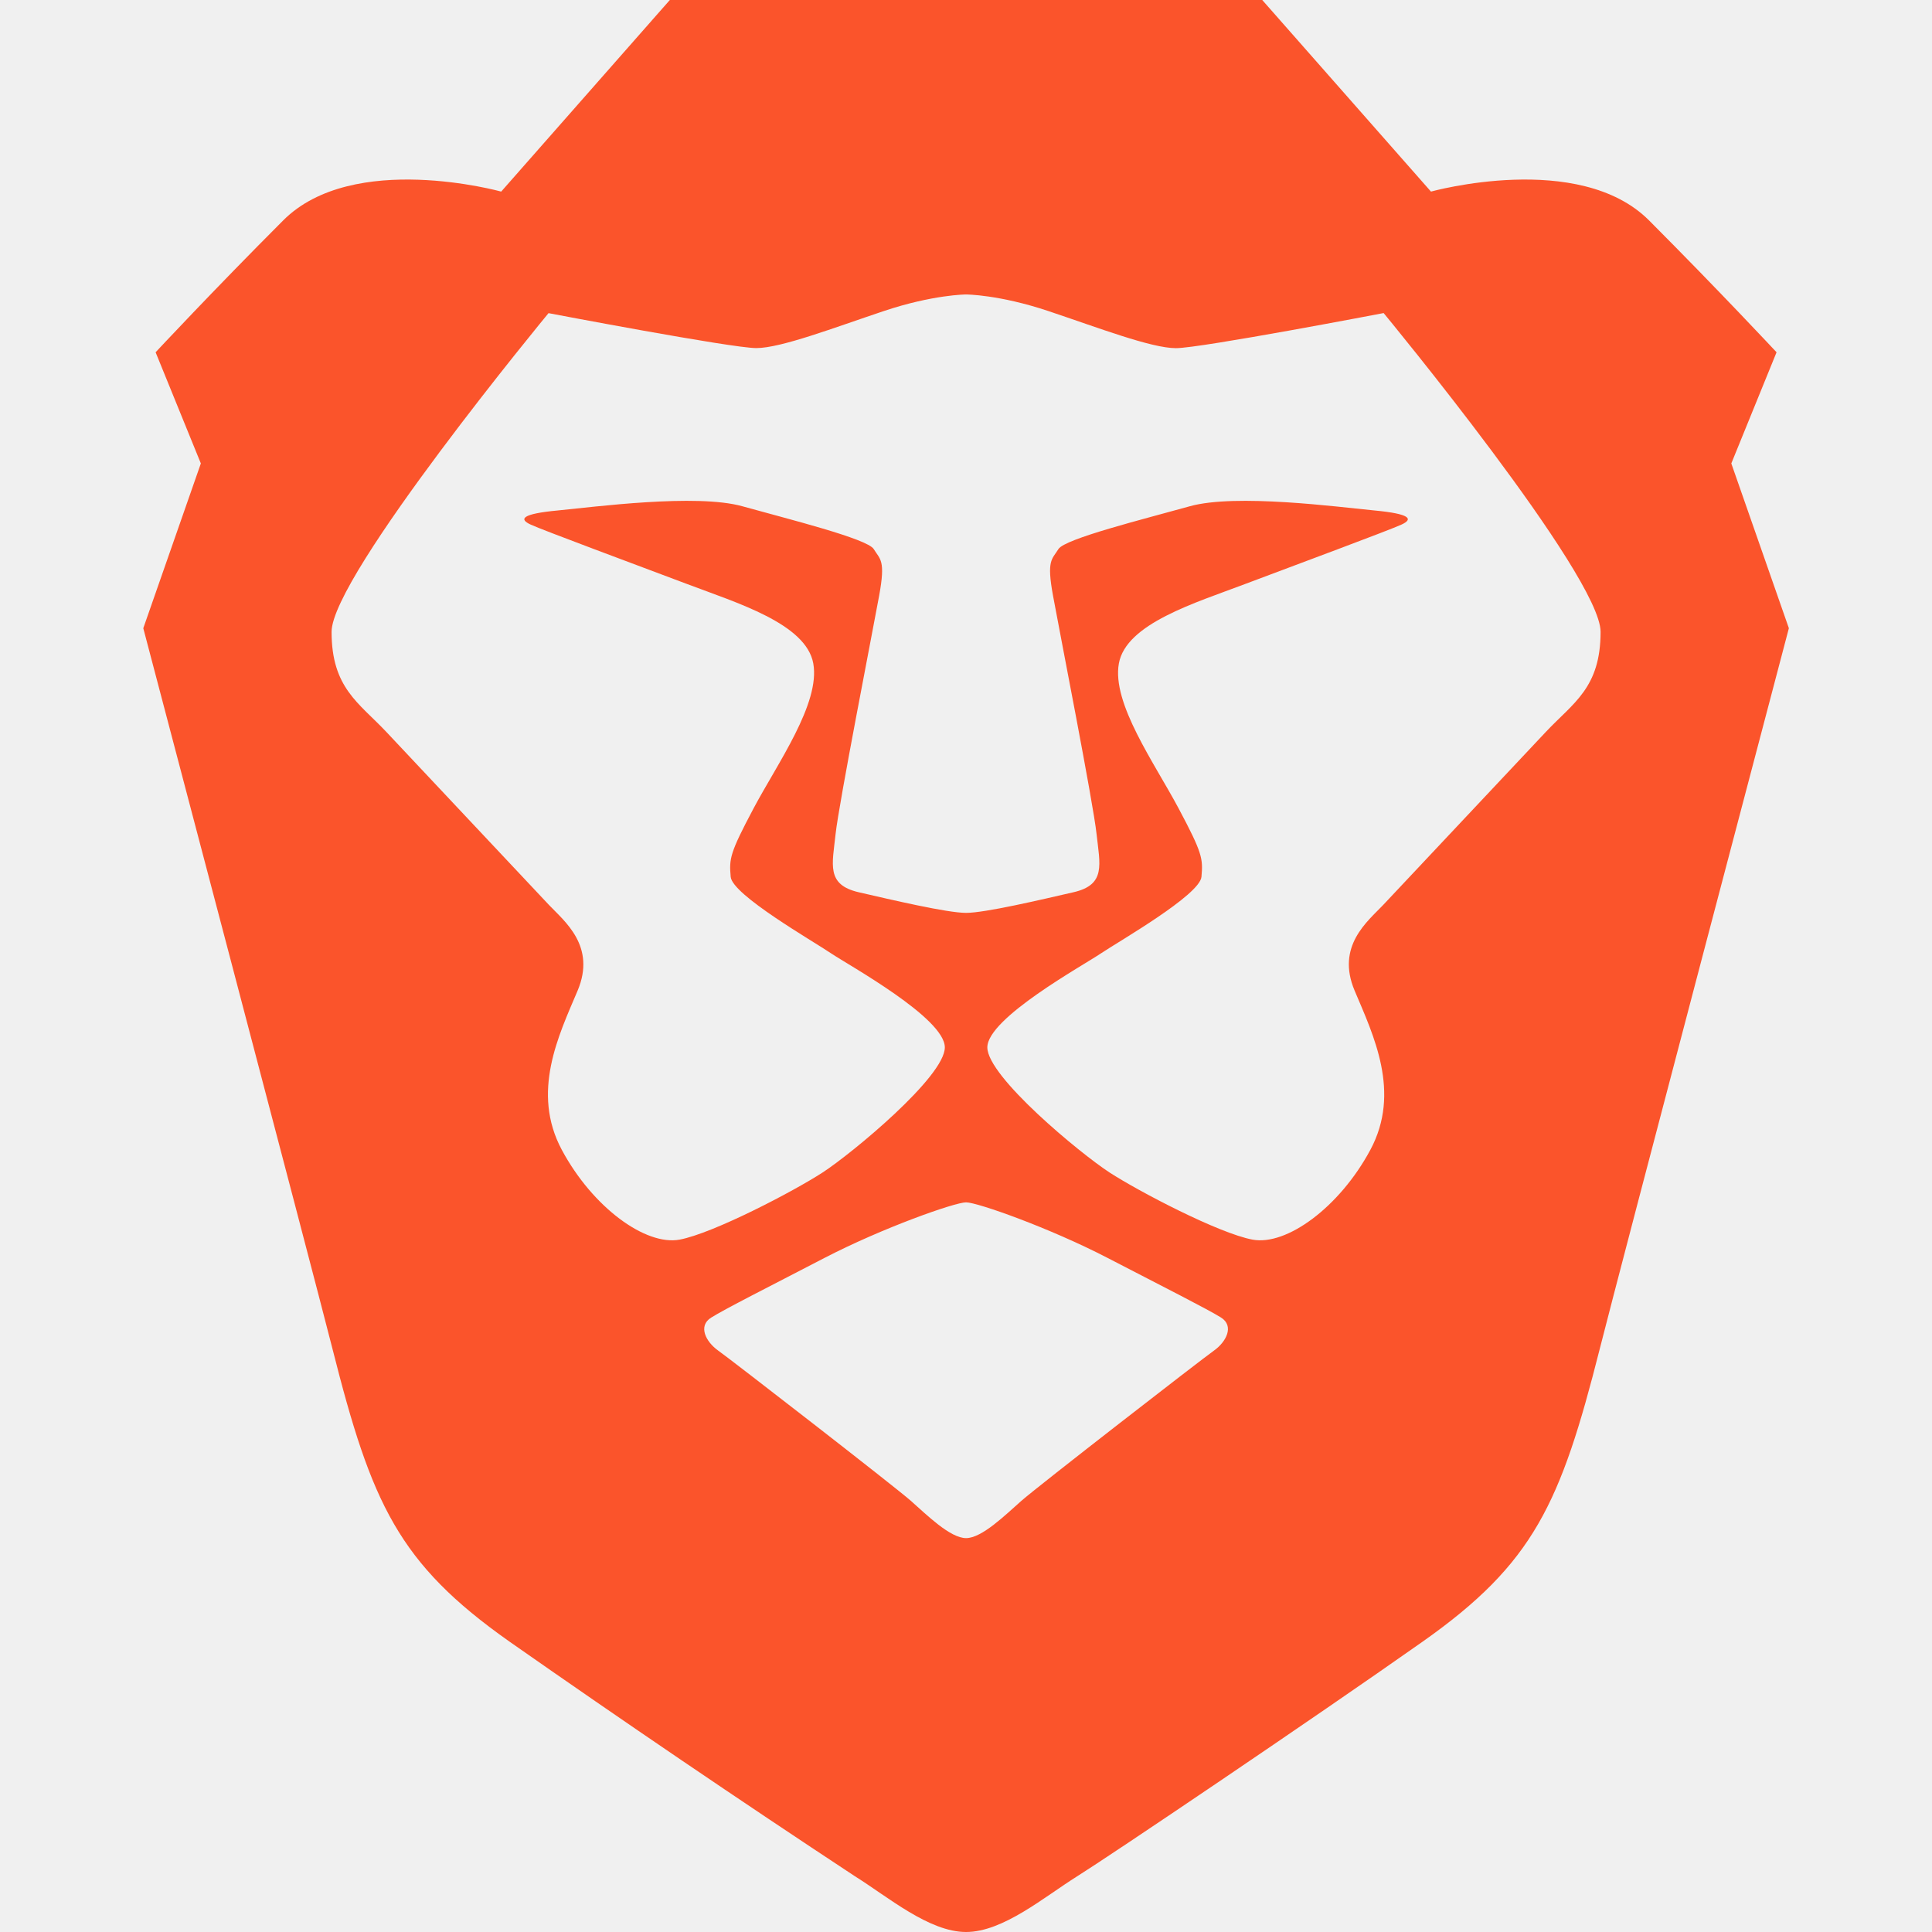
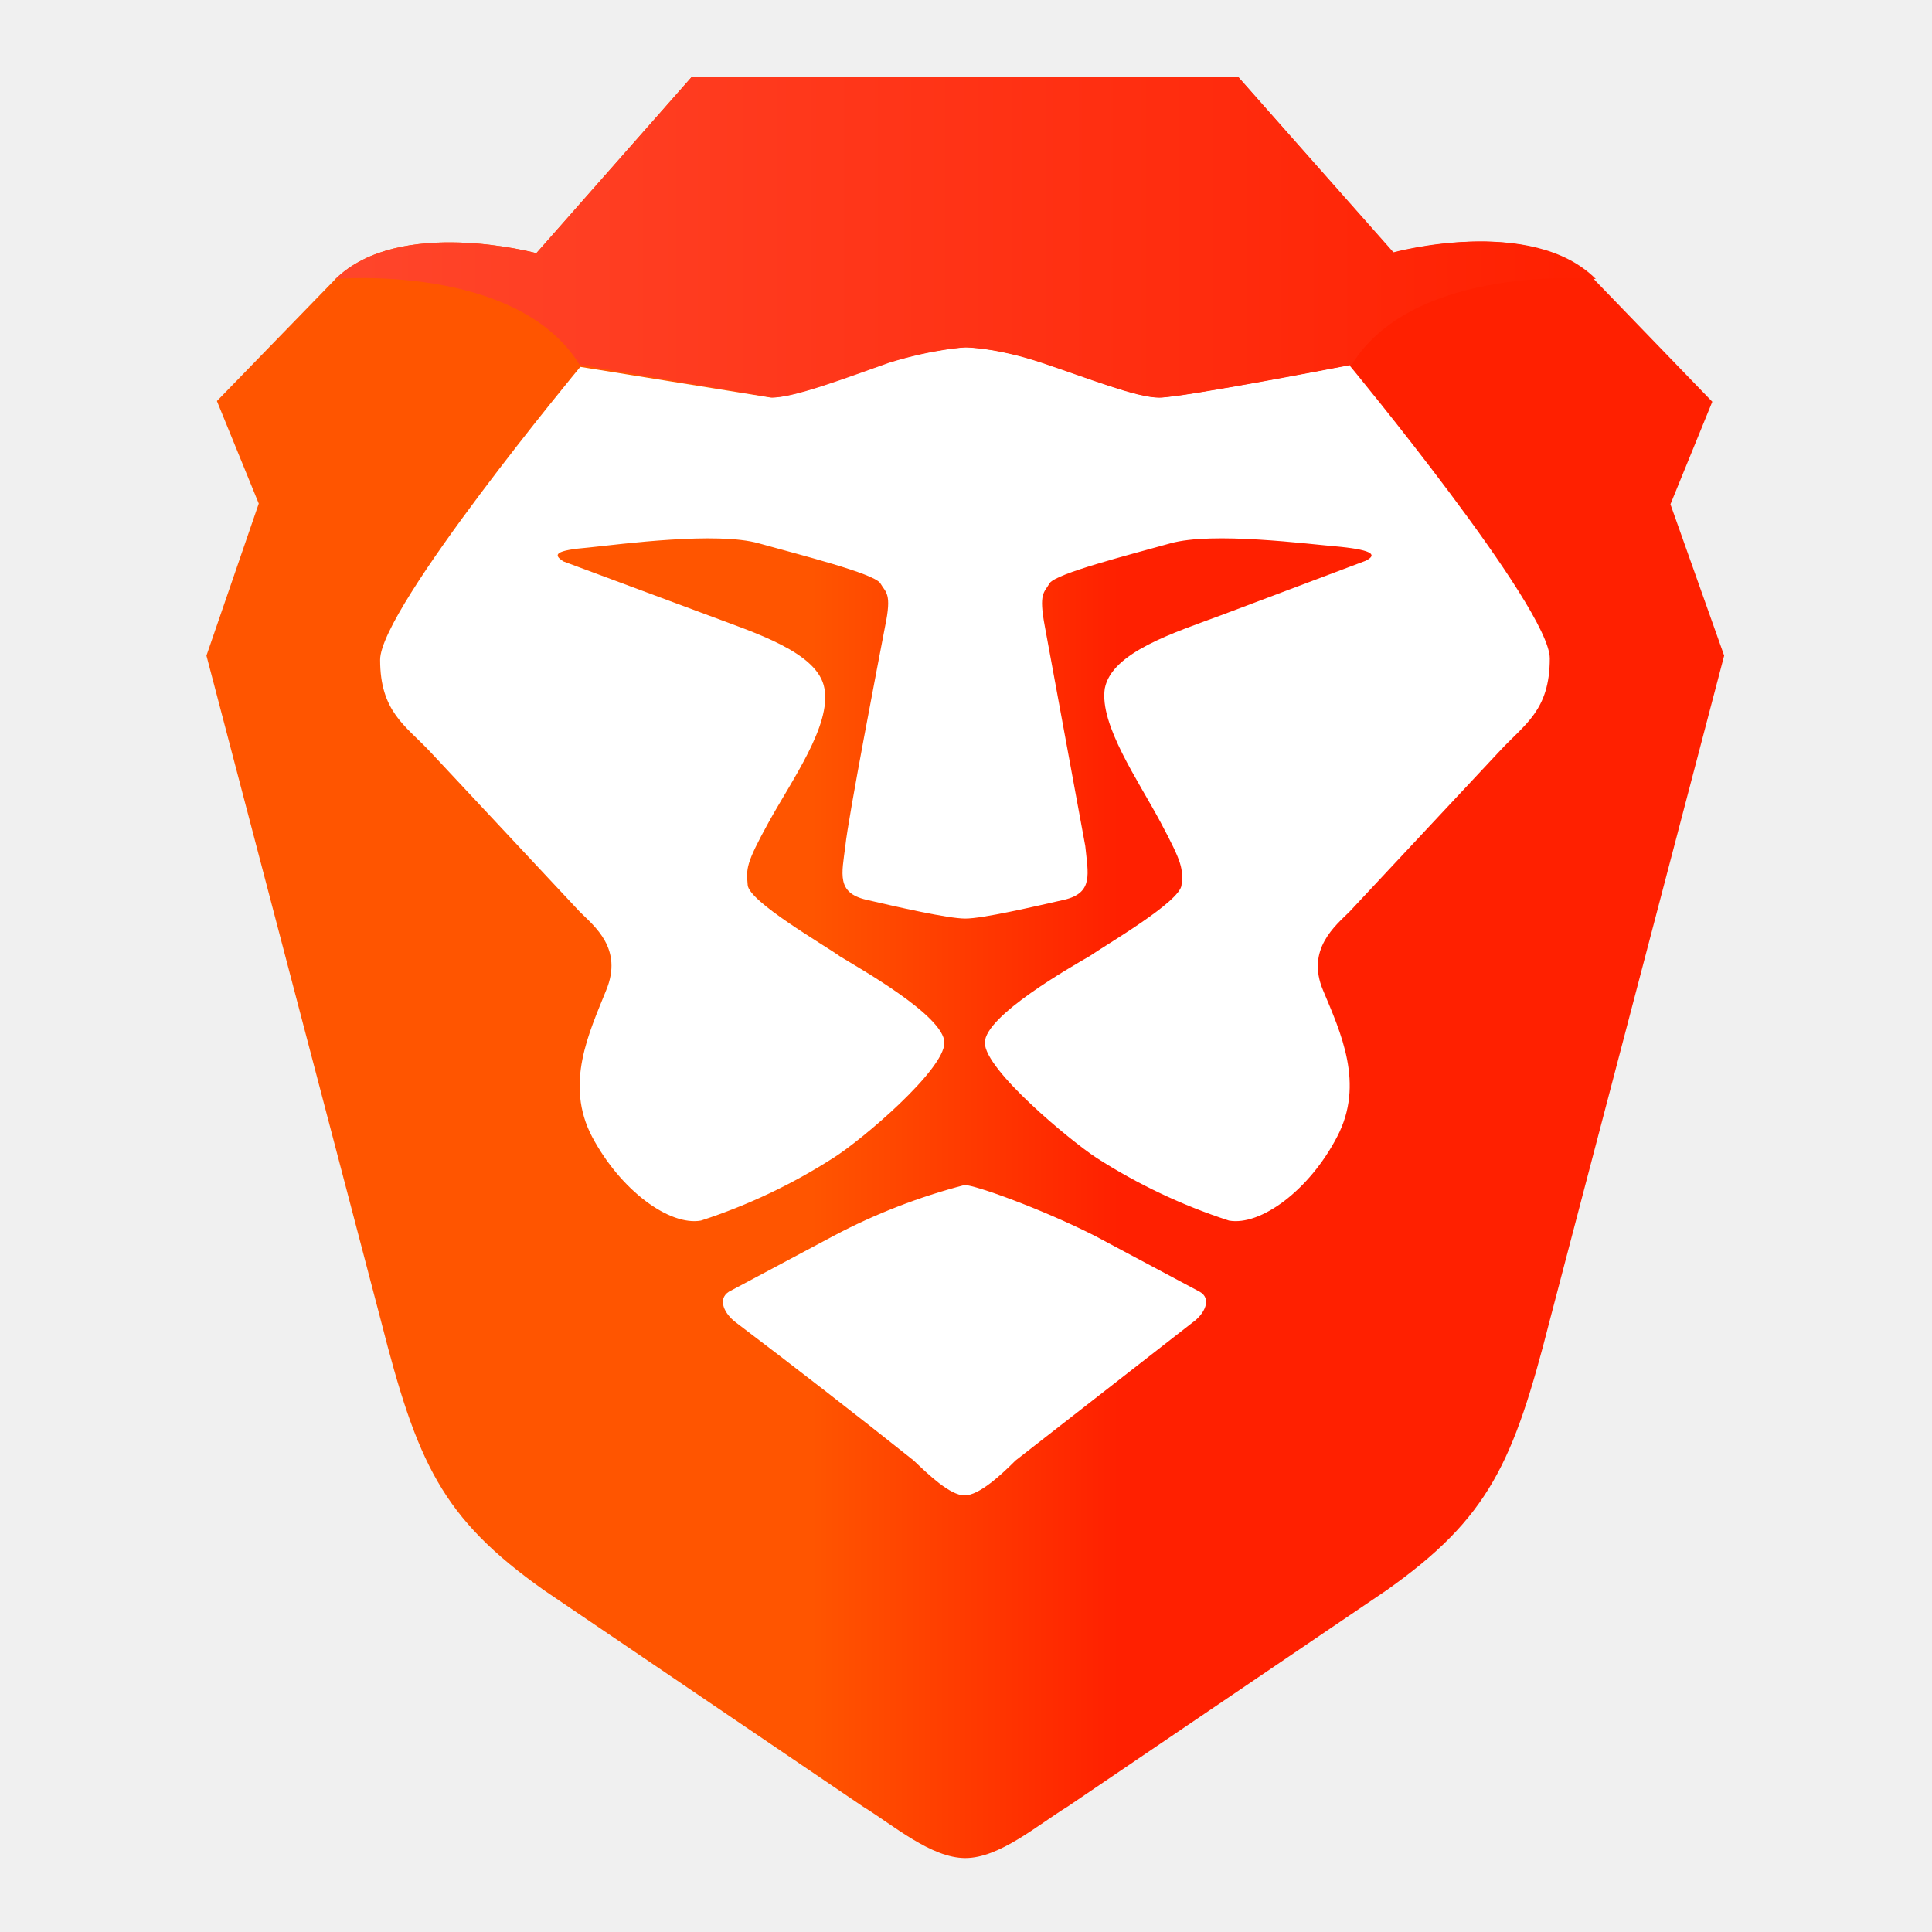
- <svg xmlns="http://www.w3.org/2000/svg" viewBox="0 0 24 24" fill="#FB542B">
-   <path d="M15.68 0l2.096 2.38s1.84-.512 2.709.358c.868.87 1.584 1.638 1.584 1.638l-.562 1.381.715 2.047s-2.104 7.98-2.35 8.955c-.486 1.919-.818 2.66-2.198 3.633-1.38.972-3.884 2.66-4.293 2.916-.409.256-.92.692-1.38.692-.46 0-.97-.436-1.38-.692a185.796 185.796 0 01-4.293-2.916c-1.38-.973-1.712-1.714-2.197-3.633-.247-.975-2.351-8.955-2.351-8.955l.715-2.047-.562-1.381s.716-.768 1.585-1.638c.868-.87 2.708-.358 2.708-.358L8.321 0h7.36zm-3.679 14.936c-.14 0-1.038.317-1.758.69-.72.373-1.242.637-1.409.742-.167.104-.065.301.087.409.152.107 2.194 1.69 2.393 1.866.198.175.489.464.687.464.198 0 .49-.29.688-.464.198-.175 2.24-1.759 2.392-1.866.152-.108.254-.305.087-.41-.167-.104-.689-.368-1.41-.741-.72-.373-1.617-.69-1.757-.69zm0-11.278s-.409.001-1.022.206-1.278.46-1.584.46c-.307 0-2.581-.434-2.581-.434S4.119 7.152 4.119 7.849c0 .697.339.881.68 1.243l2.02 2.149c.192.203.59.511.356 1.066-.235.555-.58 1.26-.196 1.977.384.716 1.042 1.194 1.464 1.115.421-.08 1.412-.598 1.776-.834.364-.237 1.518-1.19 1.518-1.554 0-.365-1.193-1.02-1.413-1.168-.22-.15-1.226-.725-1.247-.95-.02-.227-.012-.293.284-.851.297-.559.831-1.304.742-1.8-.089-.495-.95-.753-1.565-.986-.615-.232-1.799-.671-1.947-.74-.148-.068-.11-.133.339-.175.448-.043 1.719-.212 2.292-.052.573.16 1.552.403 1.632.532.079.13.149.134.067.579-.081.445-.5 2.581-.541 2.96-.04.38-.12.63.288.724.409.094 1.097.256 1.333.256s.924-.162 1.333-.256c.408-.093.329-.344.288-.723-.04-.38-.46-2.516-.541-2.961-.082-.445-.012-.45.067-.579.08-.129 1.059-.372 1.632-.532.573-.16 1.845.009 2.292.052.449.042.487.107.339.175-.148.069-1.332.508-1.947.74-.615.233-1.476.49-1.565.986-.09.496.445 1.241.742 1.8.297.558.304.624.284.85-.02.226-1.026.802-1.247.95-.22.15-1.413.804-1.413 1.169 0 .364 1.154 1.317 1.518 1.554.364.236 1.355.755 1.776.834.422.079 1.08-.4 1.464-1.115.384-.716.039-1.422-.195-1.977-.235-.555.163-.863.355-1.066l2.02-2.149c.341-.362.68-.546.68-1.243 0-.697-2.695-3.96-2.695-3.96s-2.274.436-2.58.436c-.307 0-.972-.256-1.585-.461-.613-.205-1.022-.206-1.022-.206z" />
+ <svg xmlns="http://www.w3.org/2000/svg" viewBox="0 0 2770 2770">
+   <linearGradient id="a" y1="51%" y2="51%">
+     <stop offset=".4" stop-color="#f50" />
+     <stop offset=".6" stop-color="#ff2000" />
+   </linearGradient>
+   <linearGradient id="b" x1="2%" y1="51%" y2="51%">
+     <stop offset="0" stop-color="#ff452a" />
+     <stop offset="1" stop-color="#ff2000" />
+   </linearGradient>
+   <path fill="url(#a)" d="M2395 723l60-147-170-176c-92-92-288-38-288-38l-222-252H992L769 363s-196-53-288 37L311 575l60 147-75 218 250 953c52 204 87 283 234 387l457 310c44 27 98 74 147 74s103-47 147-74l457-310c147-104 182-183 234-387l250-953z" />
+   <path fill="#fff" d="M1935 524s287 347 287 420c0 75-36 94-72 133l-215 230c-20 20-63 54-38 113 25 60 60 134 20 210-40 77-110 128-155 120a820 820 0 01-190-90c-38-25-160-126-160-165s126-110 150-124c23-16 130-78 132-102s2-30-30-90-88-140-80-192c10-52 100-80 167-105l207-78c16-8 12-15-36-20-48-4-183-22-244-5s-163 43-173 57c-8 14-16 14-7 62l58 315c4 40 12 67-30 77-44 10-117 27-142 27s-99-17-142-27-35-37-30-77c4-40 48-268 57-315 10-48 1-48-7-62-10-14-113-40-174-57-60-17-196 1-244 6-48 4-52 10-36 20l207 77c66 25 158 53 167 105 10 53-47 132-80 192s-32 66-30 90 110 86 132 102c24 15 150 85 150 124s-119 140-159 165a820 820 0 01-190 90c-45 8-115-43-156-120-40-76-4-150 20-210 25-60-17-92-38-113l-215-230c-35-37-71-57-71-131s287-420 287-420l273 44c32 0 103-27 168-50 65-20 110-22 110-22s44 0 110 22 136 50 168 50c33 0 275-47 275-47zm-215 1328c18 10 7 32-10 44l-254 198c-20 20-52 50-73 50s-52-30-73-50a13200 13200 0 00-255-198c-16-12-27-33-10-44l150-80a870 870 0 01188-73c15 0 110 34 187 73l150 80z" />
+   <path fill="url(#b)" d="M1999 363l-224-253H992L769 363s-196-53-288 37c0 0 260-23 350 123l276 47c32 0 103-27 168-50 65-20 110-22 110-22s44 0 110 22 136 50 168 50c33 0 275-47 275-47 90-146 350-123 350-123-92-92-288-38-288-38" />
</svg>
